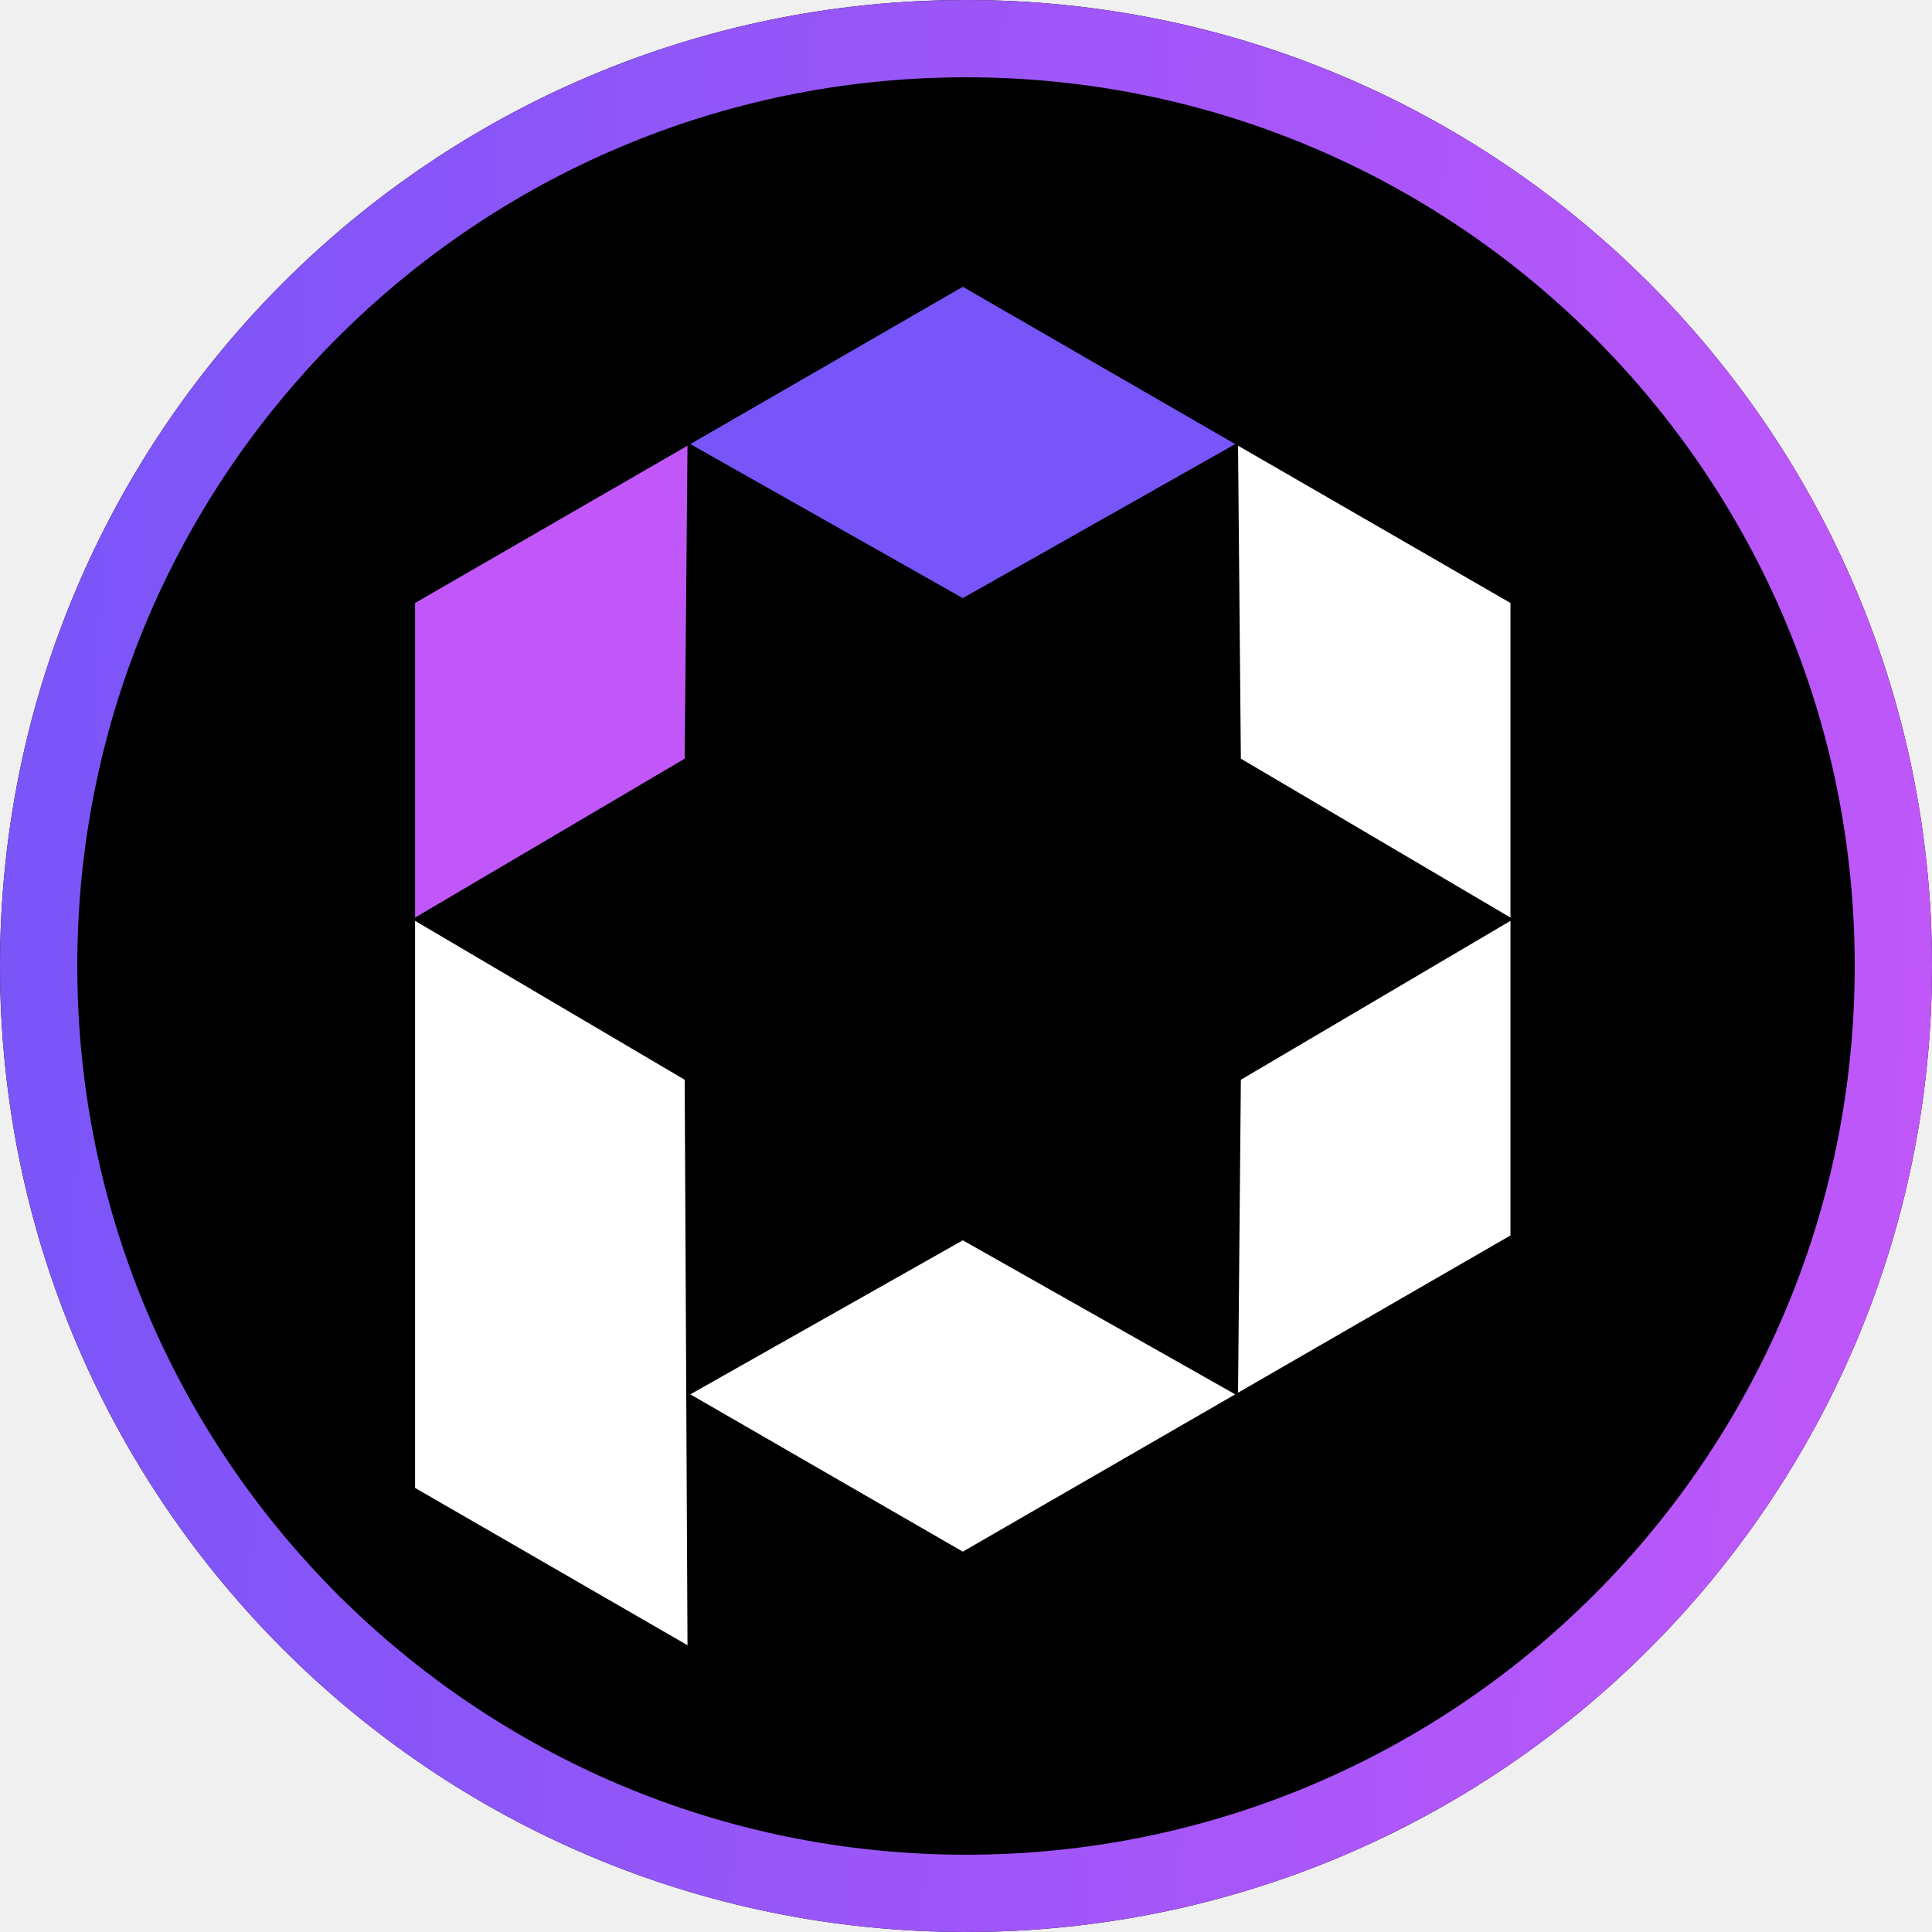
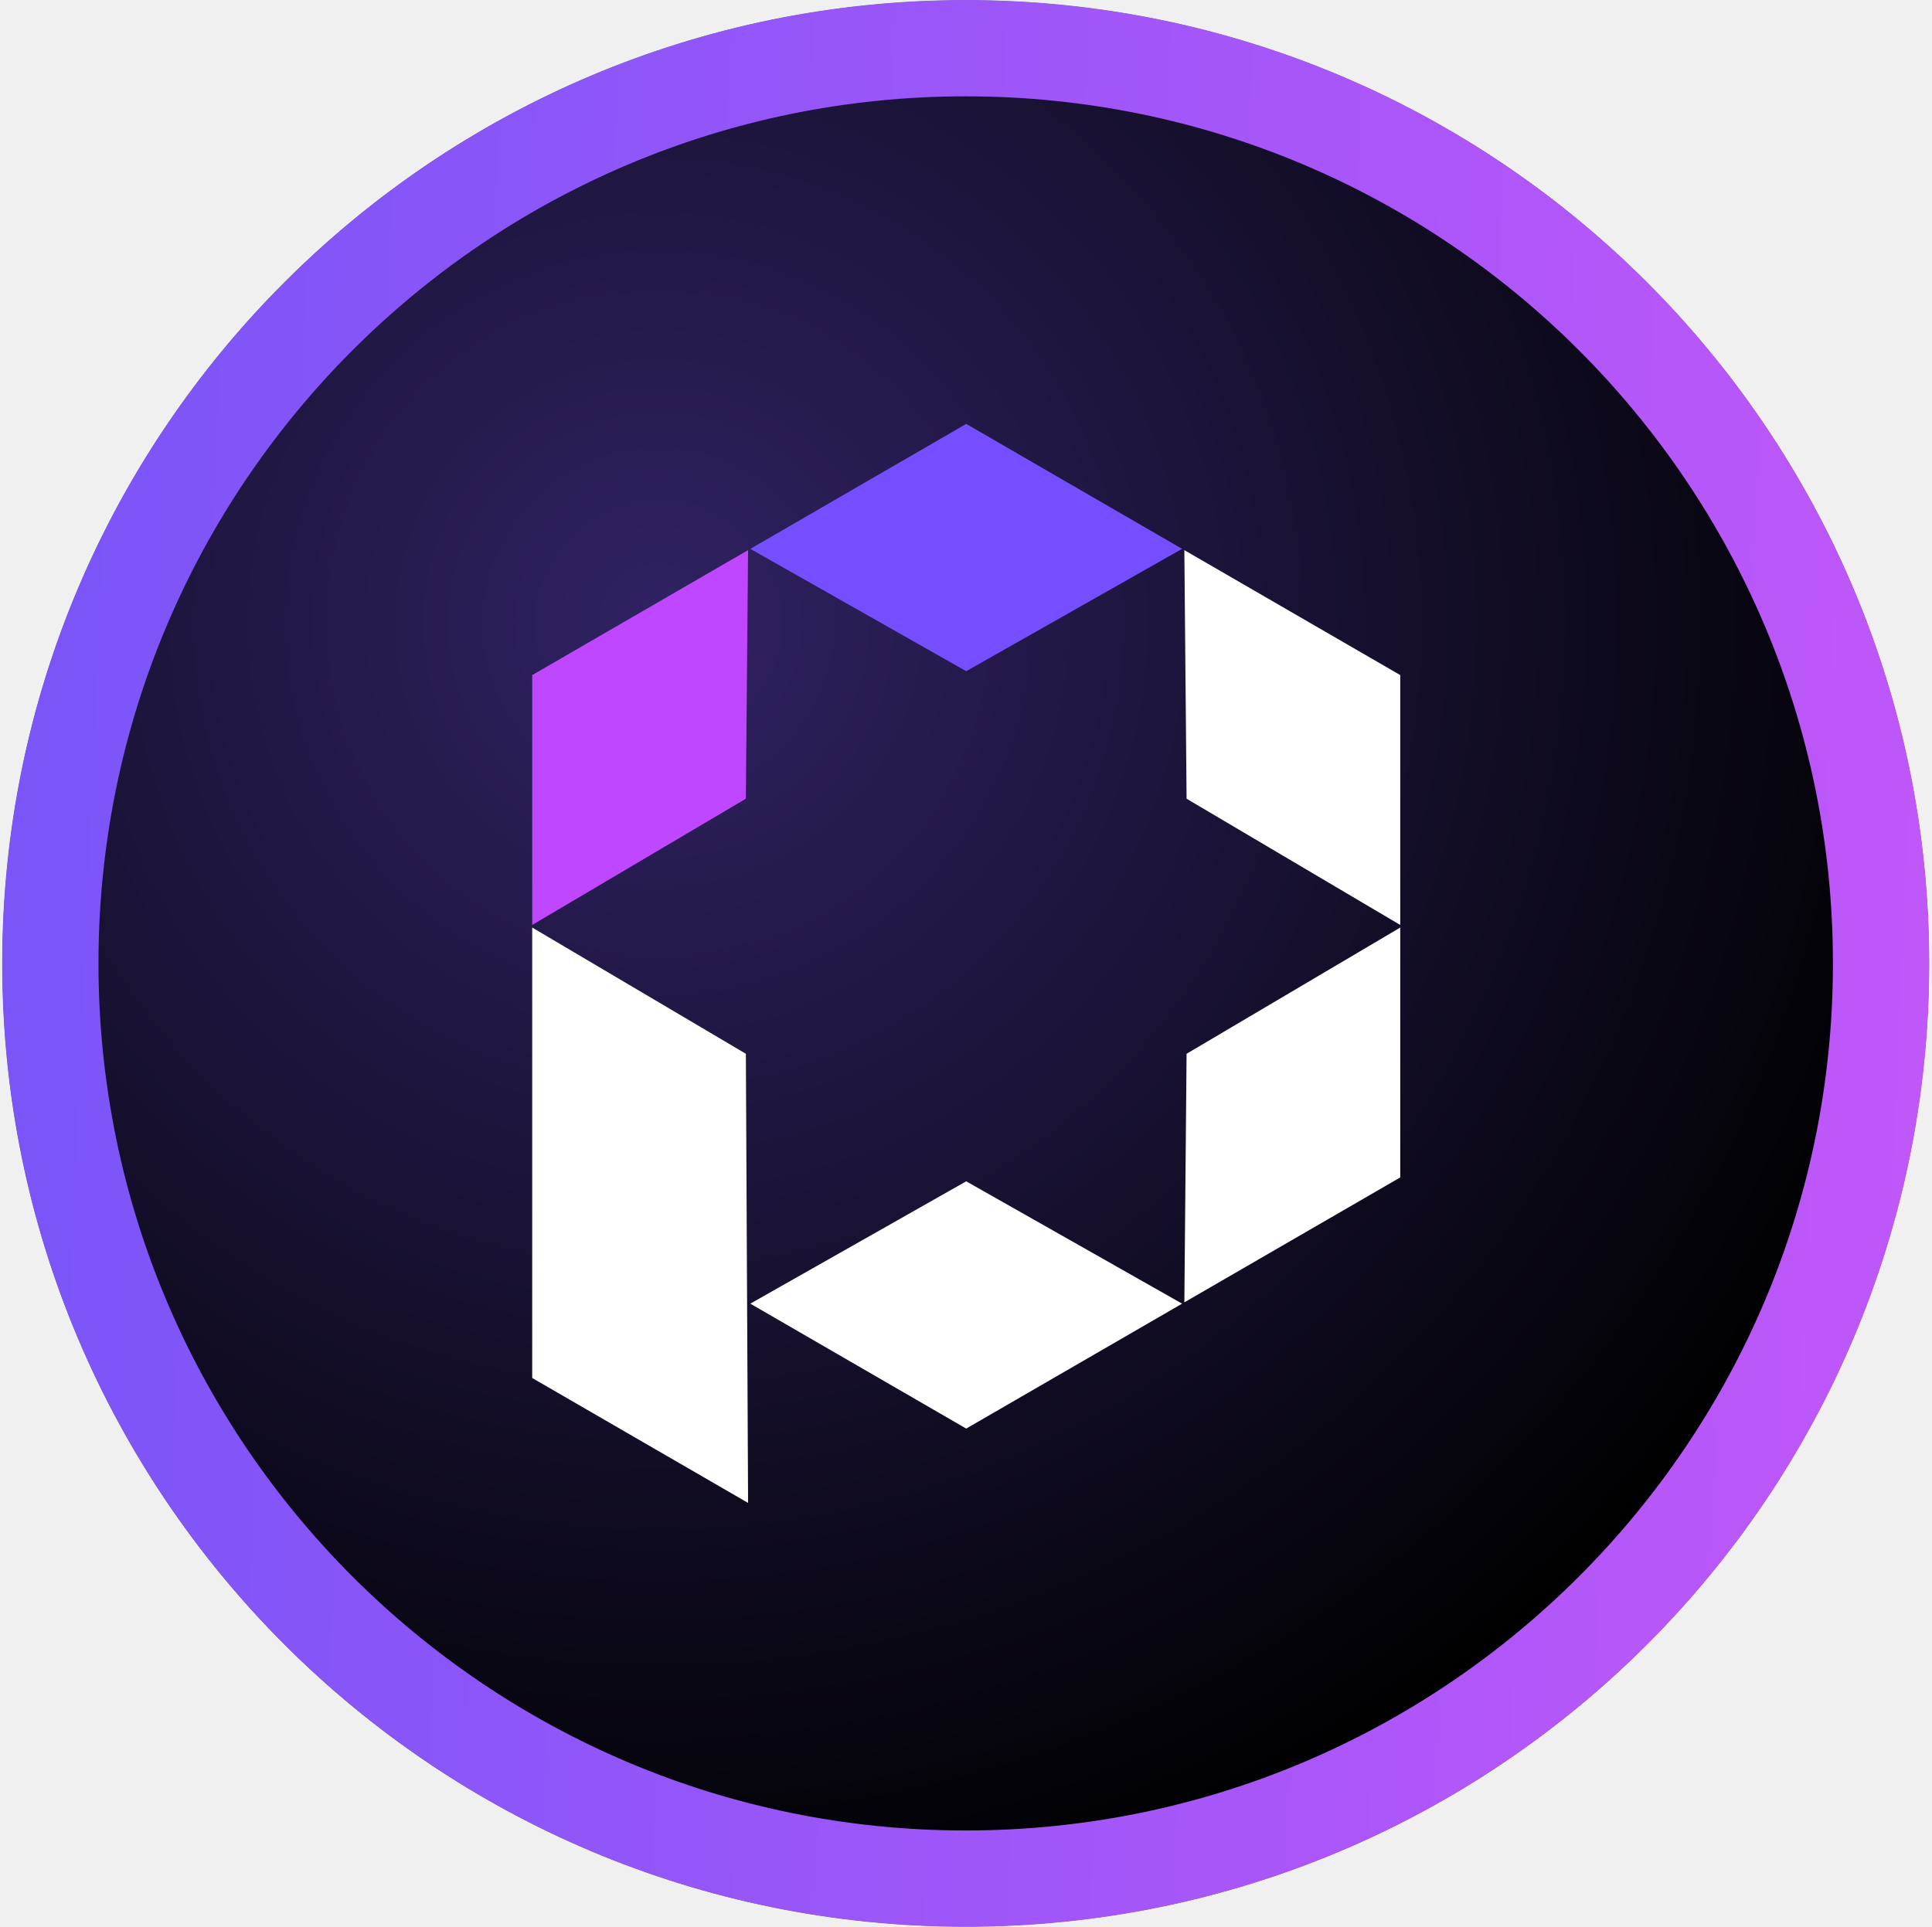
- <svg xmlns="http://www.w3.org/2000/svg" width="256" height="256" viewBox="0 0 256 256" fill="none">
-   <path d="M256 128C256 198.692 198.692 256 128 256C57.308 256 -7.9333e-07 198.692 -5.11072e-07 128C-2.28815e-07 57.308 57.308 2.28815e-07 128 5.11072e-07C198.692 7.9333e-07 256 57.308 256 128Z" fill="black" />
-   <path fill-rule="evenodd" clip-rule="evenodd" d="M128 245.76C193.037 245.76 245.76 193.037 245.76 128C245.76 62.963 193.037 10.24 128 10.24C62.963 10.24 10.24 62.963 10.24 128C10.24 193.037 62.963 245.76 128 245.76ZM128 256C198.692 256 256 198.692 256 128C256 57.308 198.692 7.93329e-07 128 5.11072e-07C57.308 2.28815e-07 -2.28815e-07 57.308 -5.11072e-07 128C-7.93329e-07 198.692 57.308 256 128 256Z" fill="url(#paint0_linear_4666_200)" />
-   <path fill-rule="evenodd" clip-rule="evenodd" d="M164.421 100.528L200.145 121.584V79.899L164.047 59.056L164.421 100.528Z" fill="white" />
-   <path fill-rule="evenodd" clip-rule="evenodd" d="M164.421 143.073L164.047 184.54L200.145 163.702V122.016L164.421 143.073Z" fill="white" />
-   <path fill-rule="evenodd" clip-rule="evenodd" d="M127.575 164.348L91.472 184.758L127.575 205.601L163.673 184.758L127.575 164.348Z" fill="white" />
-   <path fill-rule="evenodd" clip-rule="evenodd" d="M90.724 143.073L55 122.016V197.157L91.098 218L90.724 143.073Z" fill="white" />
-   <path fill-rule="evenodd" clip-rule="evenodd" d="M90.724 100.528L91.098 59.056L55 79.899V121.584L90.724 100.528Z" fill="#C157F9" />
-   <path fill-rule="evenodd" clip-rule="evenodd" d="M127.575 79.253L163.673 58.843L127.575 38L91.472 58.843L127.575 79.253Z" fill="#7855F8" />
+ <svg xmlns="http://www.w3.org/2000/svg" width="401" height="400" viewBox="0 0 401 400" fill="none">
+   <mask id="mask0_3392_2943" style="mask-type:alpha" maskUnits="userSpaceOnUse" x="0" y="0" width="401" height="400">
+     <circle cx="200.439" cy="200" r="199.5" fill="#D9D9D9" stroke="url(#paint0_linear_3392_2943)" />
+   </mask>
+   <g mask="url(#mask0_3392_2943)">
+     <path d="M400.439 200C400.439 310.457 310.896 400 200.439 400C89.982 400 0.439 310.457 0.439 200C0.439 89.543 89.982 0 200.439 0C310.896 0 400.439 89.543 400.439 200Z" fill="black" />
+     <path d="M400.439 200C400.439 310.457 310.896 400 200.439 400C89.982 400 0.439 310.457 0.439 200C0.439 89.543 89.982 0 200.439 0C310.896 0 400.439 89.543 400.439 200Z" fill="url(#paint1_radial_3392_2943)" />
+     <path fill-rule="evenodd" clip-rule="evenodd" d="M200.439 380C299.851 380 380.439 299.411 380.439 200C380.439 100.589 299.851 20 200.439 20C101.028 20 20.439 100.589 20.439 200C20.439 299.411 101.028 380 200.439 380ZM200.439 400C310.896 400 400.439 310.457 400.439 200C400.439 89.543 310.896 0 200.439 0C89.982 0 0.439 89.543 0.439 200C0.439 310.457 89.982 400 200.439 400Z" fill="url(#paint2_linear_3392_2943)" />
+     <path fill-rule="evenodd" clip-rule="evenodd" d="M246.283 165.809L290.629 192.019V140.145L245.82 114.205L246.283 165.809Z" fill="white" />
+     <path fill-rule="evenodd" clip-rule="evenodd" d="M246.283 218.76L245.82 270.364L290.629 244.429V192.555L246.283 218.76Z" fill="white" />
+     <path fill-rule="evenodd" clip-rule="evenodd" d="M200.543 245.236L155.734 270.634L200.543 296.569L245.357 270.634L200.543 245.236Z" fill="white" />
+     <path fill-rule="evenodd" clip-rule="evenodd" d="M154.809 218.76L110.463 192.555V286.066L155.271 312L154.809 218.76Z" fill="white" />
+     <path fill-rule="evenodd" clip-rule="evenodd" d="M154.809 165.809L155.271 114.205L110.463 140.145V192.019L154.809 165.809Z" fill="#BF47FF" />
+     <path fill-rule="evenodd" clip-rule="evenodd" d="M200.543 139.338L245.357 113.94L200.543 88L155.734 113.94L200.543 139.338Z" fill="#744EFF" />
+   </g>
  <defs>
-     <linearGradient id="paint0_linear_4666_200" x1="256" y1="256" x2="-10.523" y2="244.53" gradientUnits="userSpaceOnUse">
+     <linearGradient id="paint0_linear_3392_2943" x1="400.439" y1="400" x2="-16.003" y2="382.079" gradientUnits="userSpaceOnUse">
+       <stop stop-color="#C157F9" />
+       <stop offset="1" stop-color="#7855F8" />
+     </linearGradient>
+     <radialGradient id="paint1_radial_3392_2943" cx="0" cy="0" r="1" gradientUnits="userSpaceOnUse" gradientTransform="translate(136.439 128) rotate(76.7595) scale(279.428)">
+       <stop stop-color="#7855F8" stop-opacity="0.4" />
+       <stop offset="1" stop-color="#7855F8" stop-opacity="0" />
+     </radialGradient>
+     <linearGradient id="paint2_linear_3392_2943" x1="400.439" y1="400" x2="-16.003" y2="382.079" gradientUnits="userSpaceOnUse">
      <stop stop-color="#C157F9" />
      <stop offset="1" stop-color="#7855F8" />
    </linearGradient>
  </defs>
</svg>
